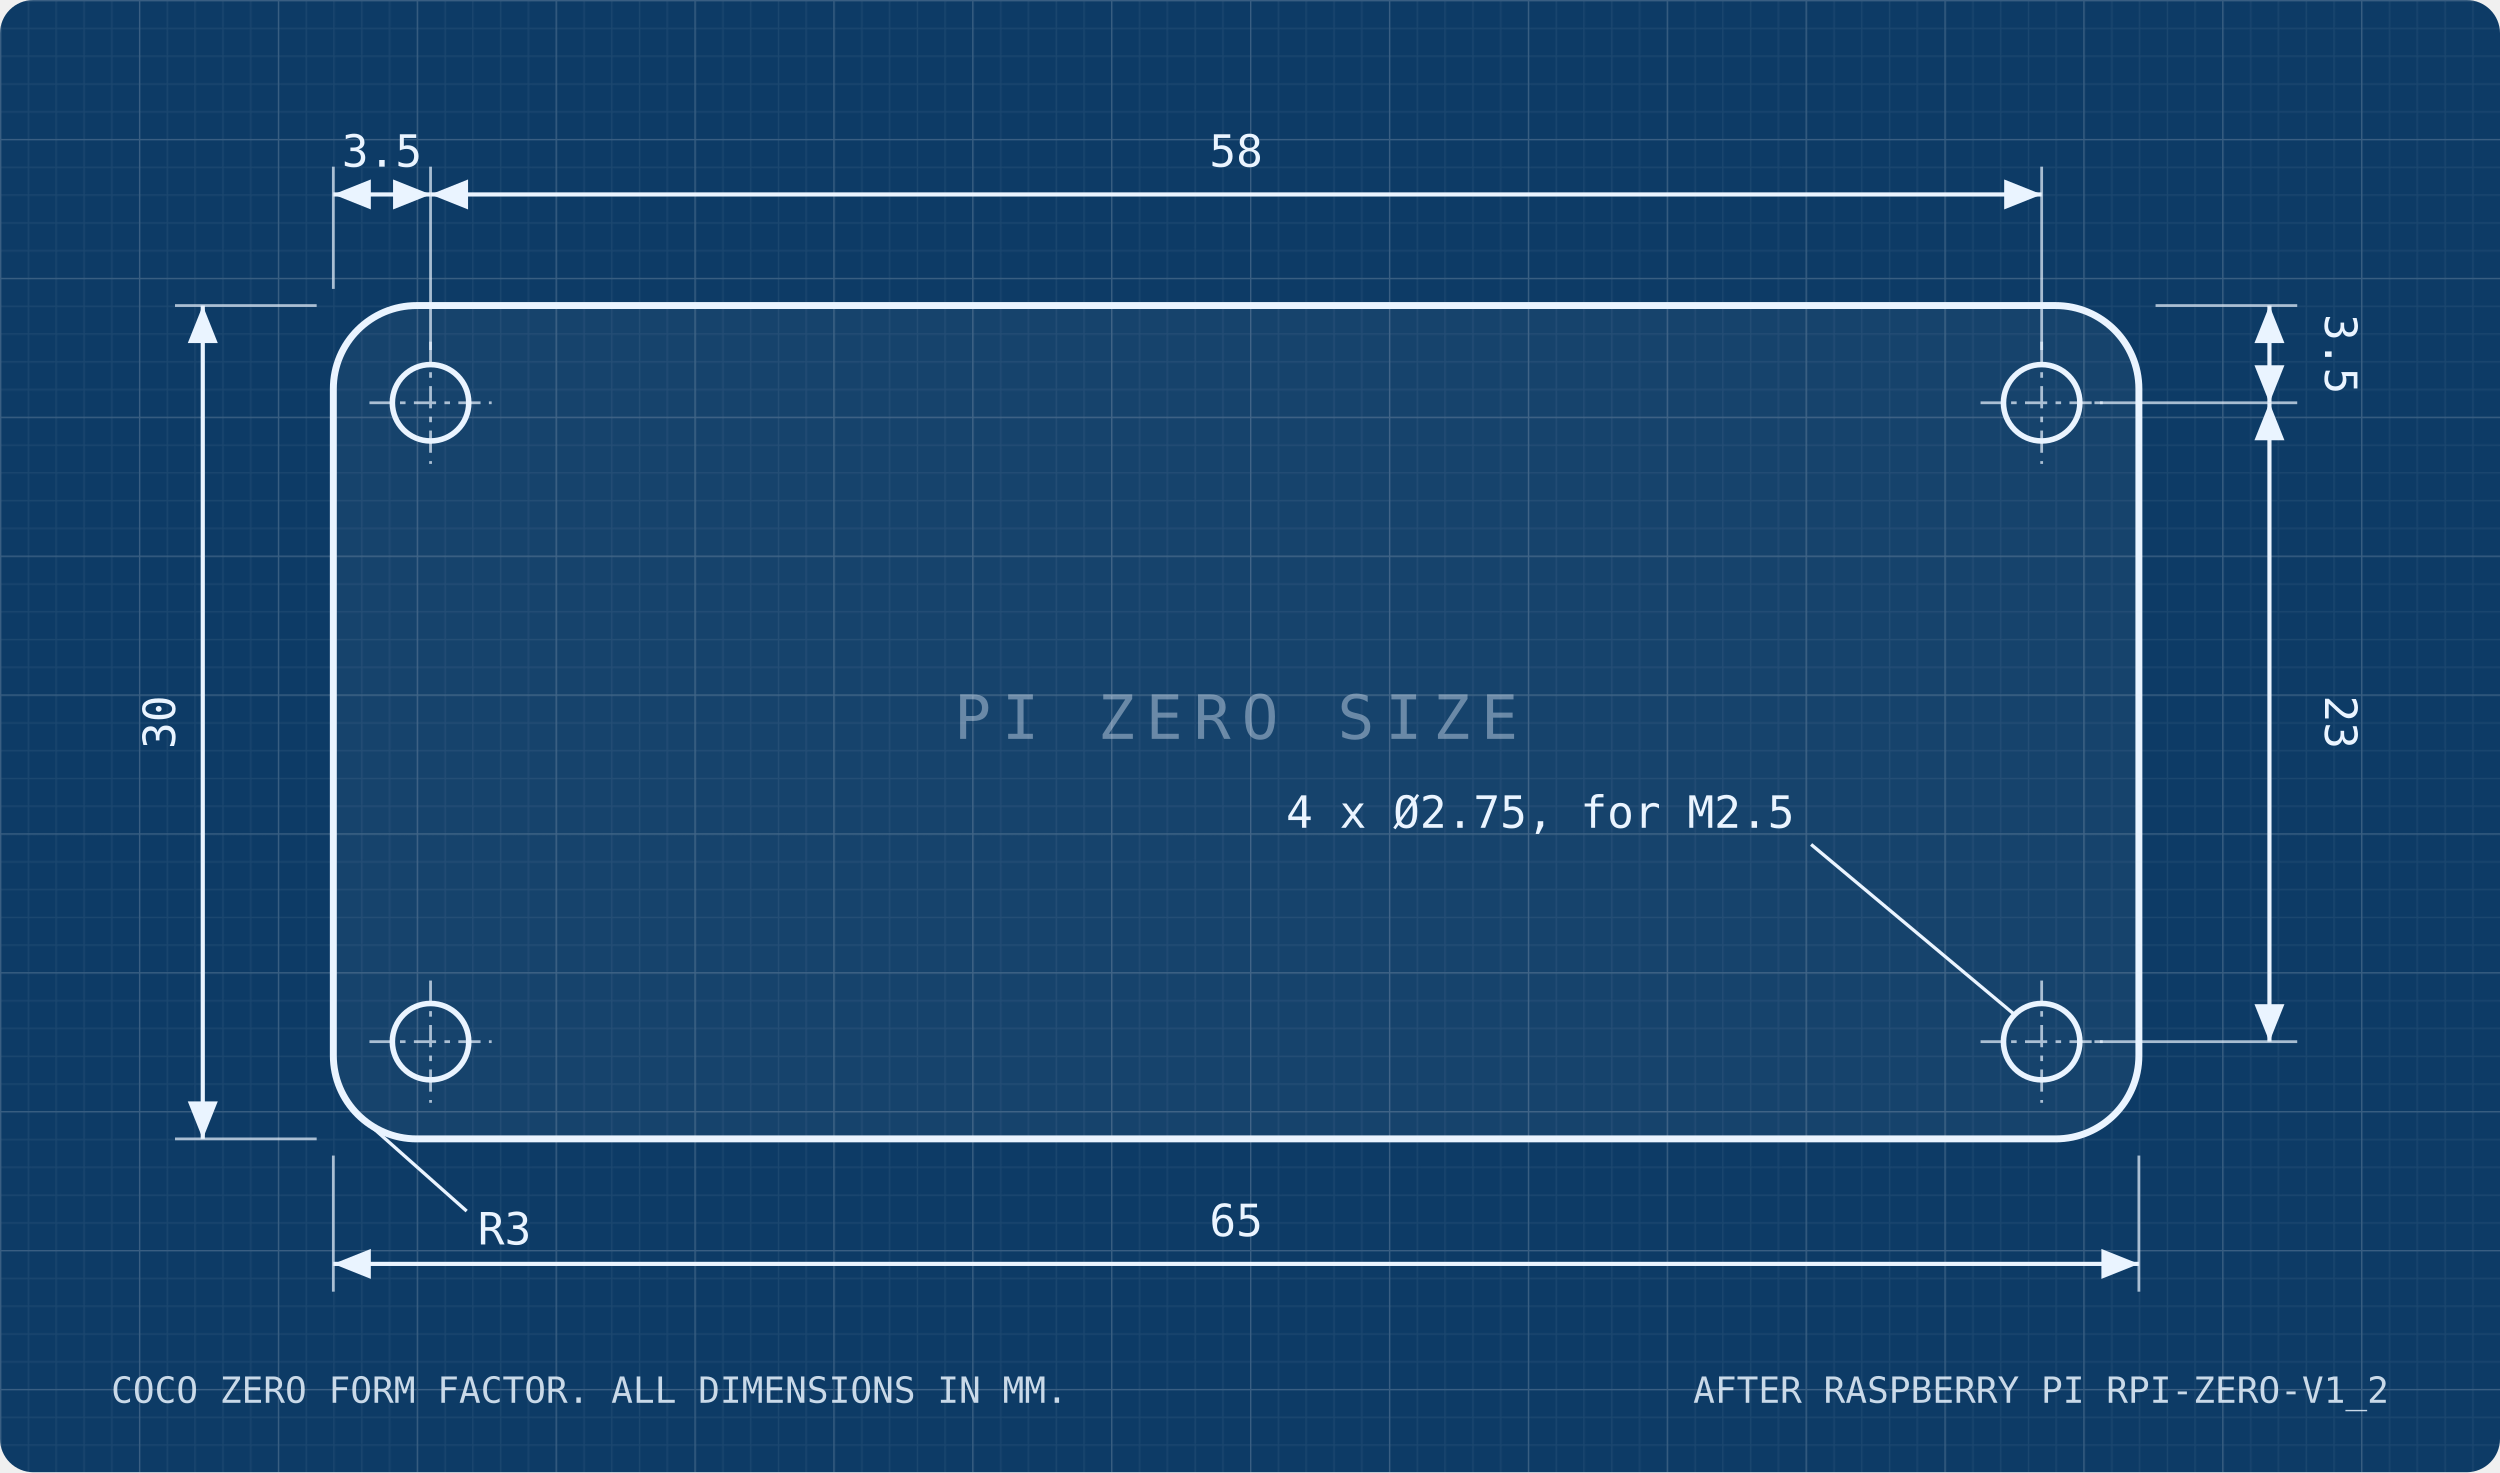
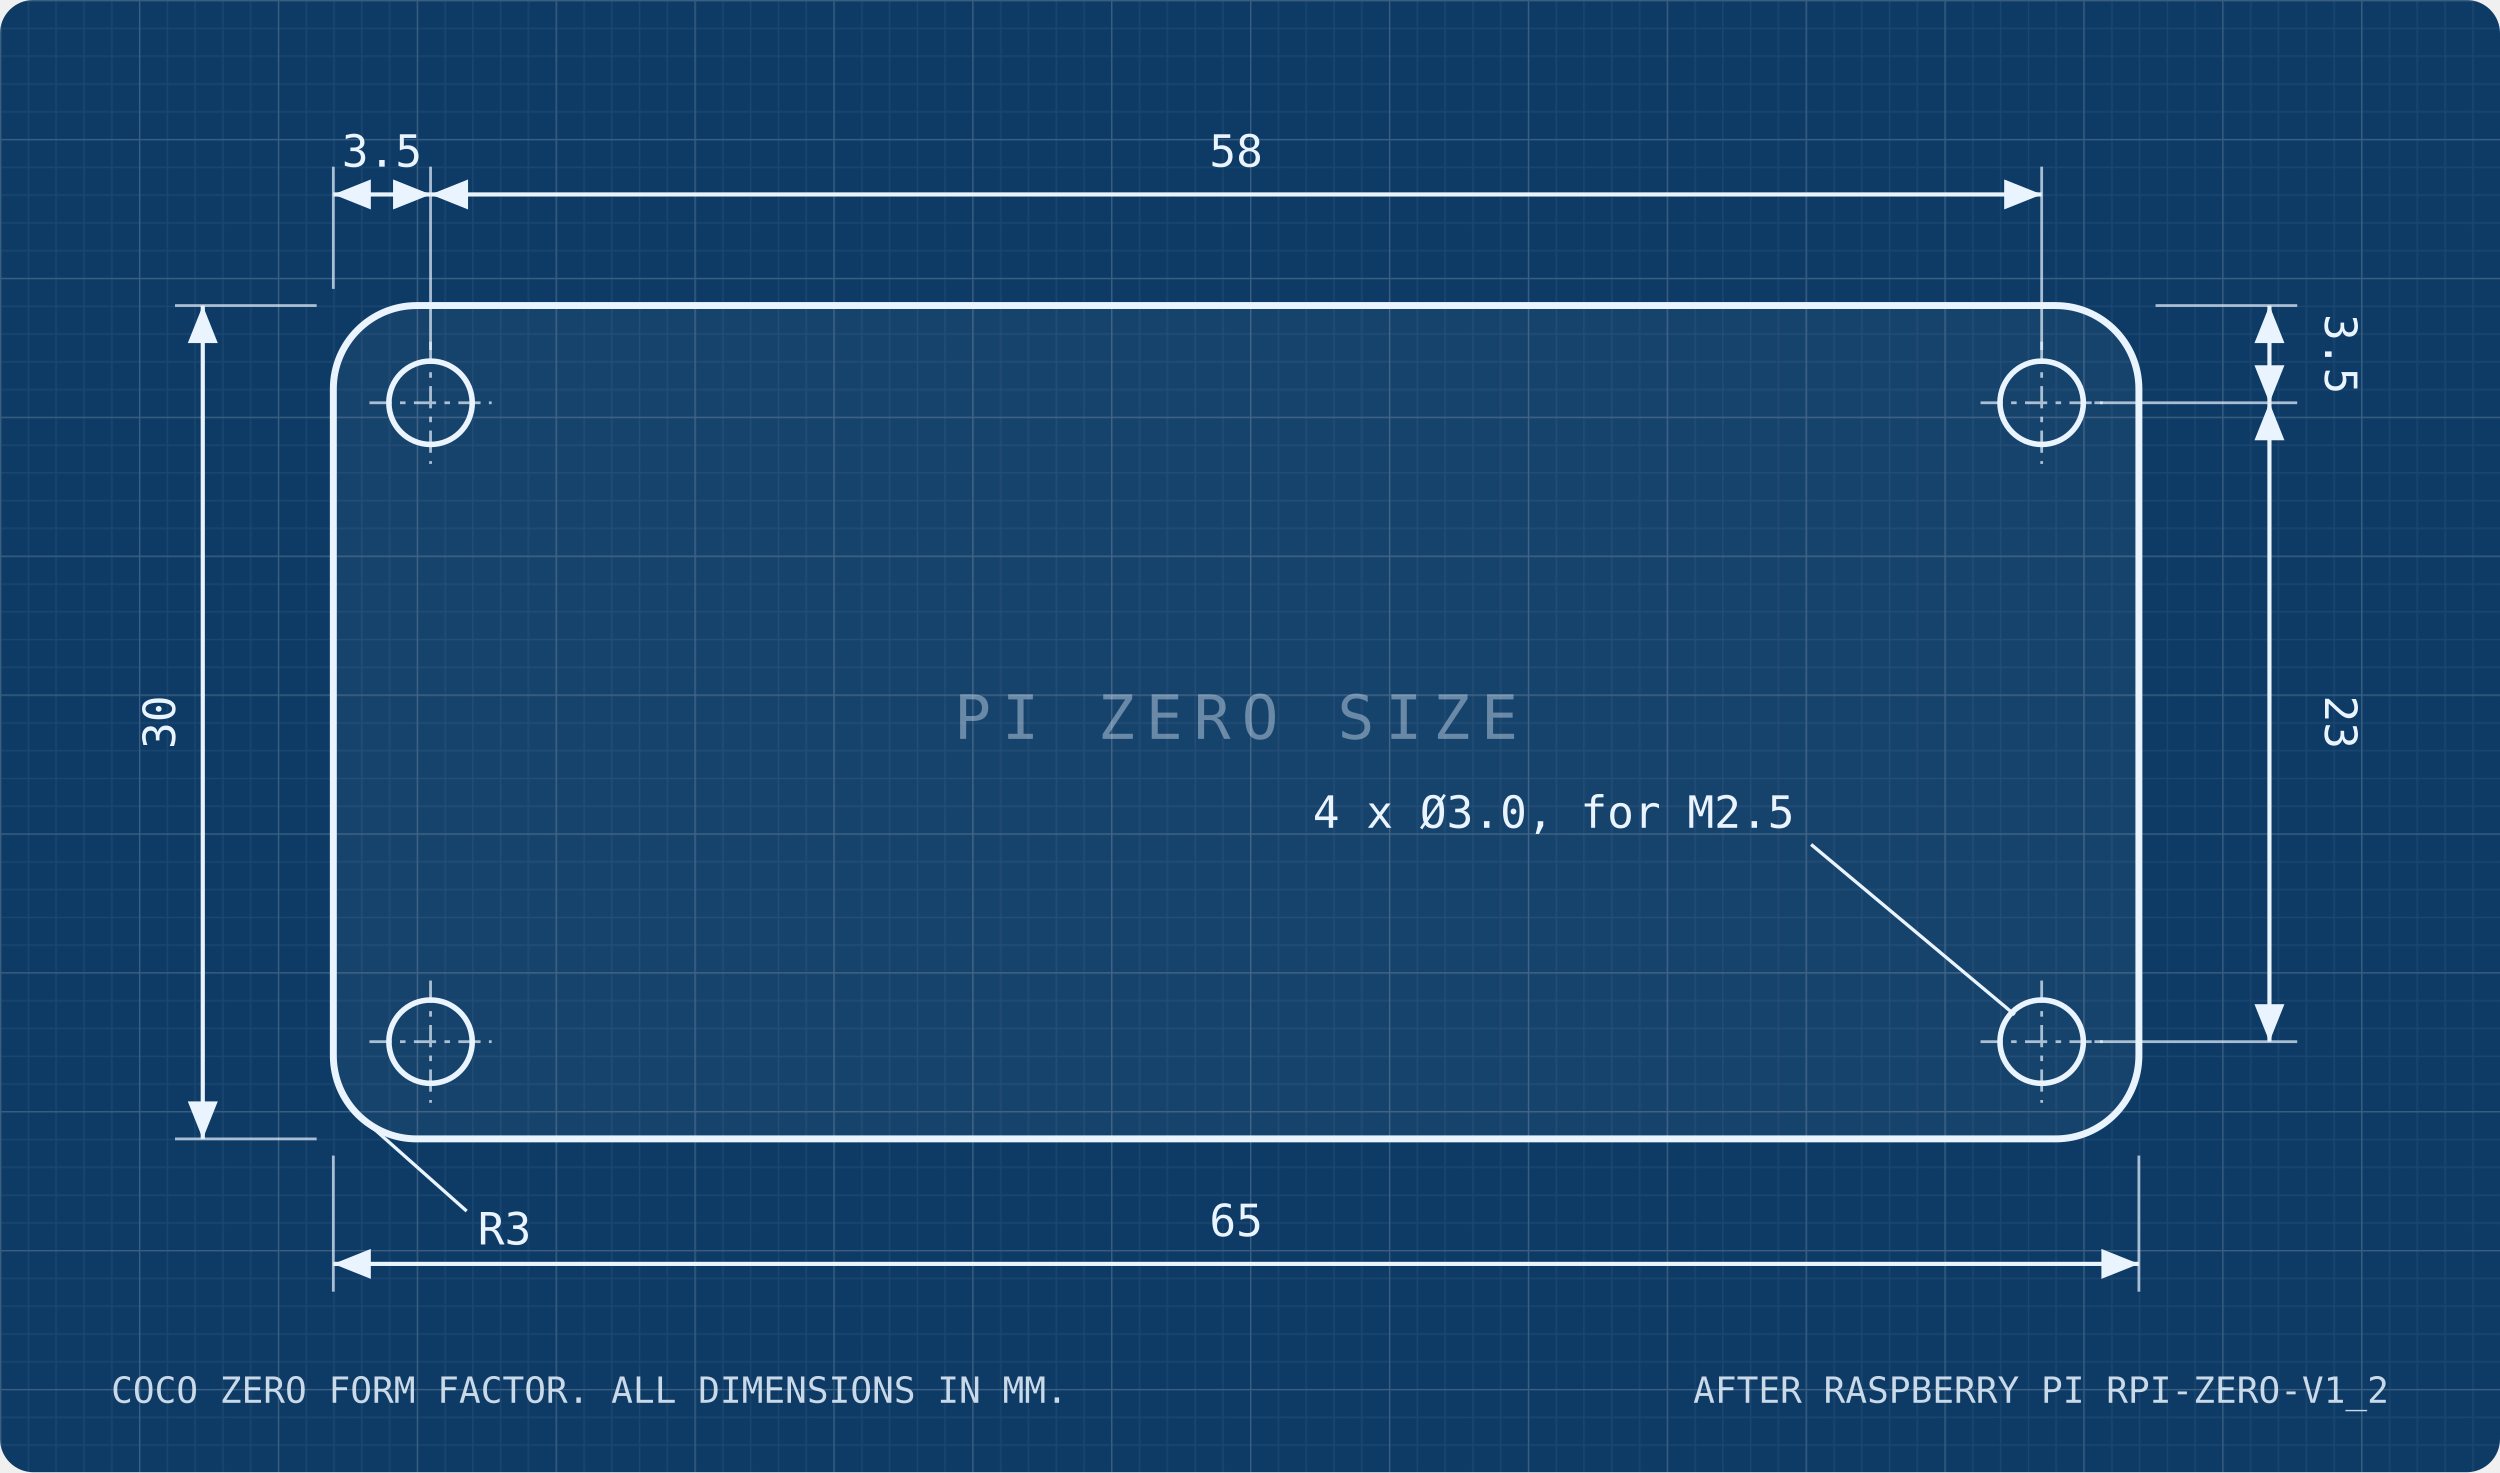
<svg xmlns="http://www.w3.org/2000/svg" viewBox="0 0 900 530" width="900" height="530" font-family="SFMono-Regular, Menlo, Consolas, monospace">
  <defs>
    <pattern id="minor" width="10" height="10" patternUnits="userSpaceOnUse">
      <path d="M10 0H0V10" fill="none" stroke="#ffffff" stroke-opacity="0.06" stroke-width="1" />
    </pattern>
    <pattern id="major" width="50" height="50" patternUnits="userSpaceOnUse">
      <rect width="50" height="50" fill="url(#minor)" />
      <path d="M50 0H0V50" fill="none" stroke="#ffffff" stroke-opacity="0.13" stroke-width="1" />
    </pattern>
    <marker id="arrow" viewBox="0 0 10 10" refX="10" refY="5" markerWidth="9" markerHeight="9" orient="auto-start-reverse">
      <path d="M0 1L10 5L0 9z" fill="#eaf4ff" />
    </marker>
  </defs>
  <rect width="900" height="530" rx="12" fill="#0d3b66" />
  <rect width="900" height="530" rx="12" fill="url(#major)" />
  <g stroke="#eaf4ff" fill="none">
    <rect x="120" y="110" width="650" height="300" rx="30" stroke-width="2.5" fill="#ffffff" fill-opacity="0.04" />
    <g stroke-width="2">
-       <circle cx="155" cy="145" r="13.75" />
-       <circle cx="735" cy="145" r="13.75" />
-       <circle cx="155" cy="375" r="13.75" />
-       <circle cx="735" cy="375" r="13.75" />
+       <circle cx="155" cy="145" r="15" />
+       <circle cx="735" cy="145" r="15" />
+       <circle cx="155" cy="375" r="15" />
+       <circle cx="735" cy="375" r="15" />
    </g>
    <g stroke-width="1" stroke-dasharray="8 3 2 3" stroke-opacity="0.7">
      <path d="M133 145h44M155 123v44" />
      <path d="M713 145h44M735 123v44" />
      <path d="M133 375h44M155 353v44" />
      <path d="M713 375h44M735 353v44" />
    </g>
    <g stroke-width="1" stroke-opacity="0.7">
      <path d="M120 104V60M155 126V60M735 126V60" />
      <path d="M120 416V465M770 416V465" />
      <path d="M114 110H63M114 410H63" />
      <path d="M776 110H827M754 145H827M754 375H827" />
    </g>
    <g stroke-width="1.5" marker-start="url(#arrow)" marker-end="url(#arrow)">
      <path d="M120 70H155" />
      <path d="M155 70H735" />
      <path d="M120 455H770" />
      <path d="M73 110V410" />
      <path d="M817 110V145" />
      <path d="M817 145V375" />
    </g>
    <g stroke-width="1.2">
      <path d="M128.8 401.2L168 436" />
      <path d="M725.3 365.3L652 304" />
    </g>
  </g>
  <g fill="#eaf4ff" font-size="16" text-anchor="middle">
    <text x="137.5" y="60">3.5</text>
    <text x="445" y="60">58</text>
    <text x="445" y="445">65</text>
    <text transform="translate(63 260) rotate(-90)">30</text>
    <text transform="translate(837 127.5) rotate(90)">3.5</text>
    <text transform="translate(837 260) rotate(90)">23</text>
    <text x="172" y="448" text-anchor="start">R3</text>
-     <text x="646" y="298" text-anchor="end">4 x Ø2.75, for M2.5</text>
+     <text x="646" y="298" text-anchor="end">4 x Ø3.0, for M2.5</text>
    <text x="445" y="266" font-size="22" letter-spacing="4" fill-opacity="0.4">PI ZERO SIZE</text>
  </g>
  <g fill="#eaf4ff" font-size="13" fill-opacity="0.85">
    <text x="40" y="505">COCO ZERO FORM FACTOR. ALL DIMENSIONS IN MM.</text>
    <text x="860" y="505" text-anchor="end">AFTER RASPBERRY PI RPI-ZERO-V1_2</text>
  </g>
</svg>
